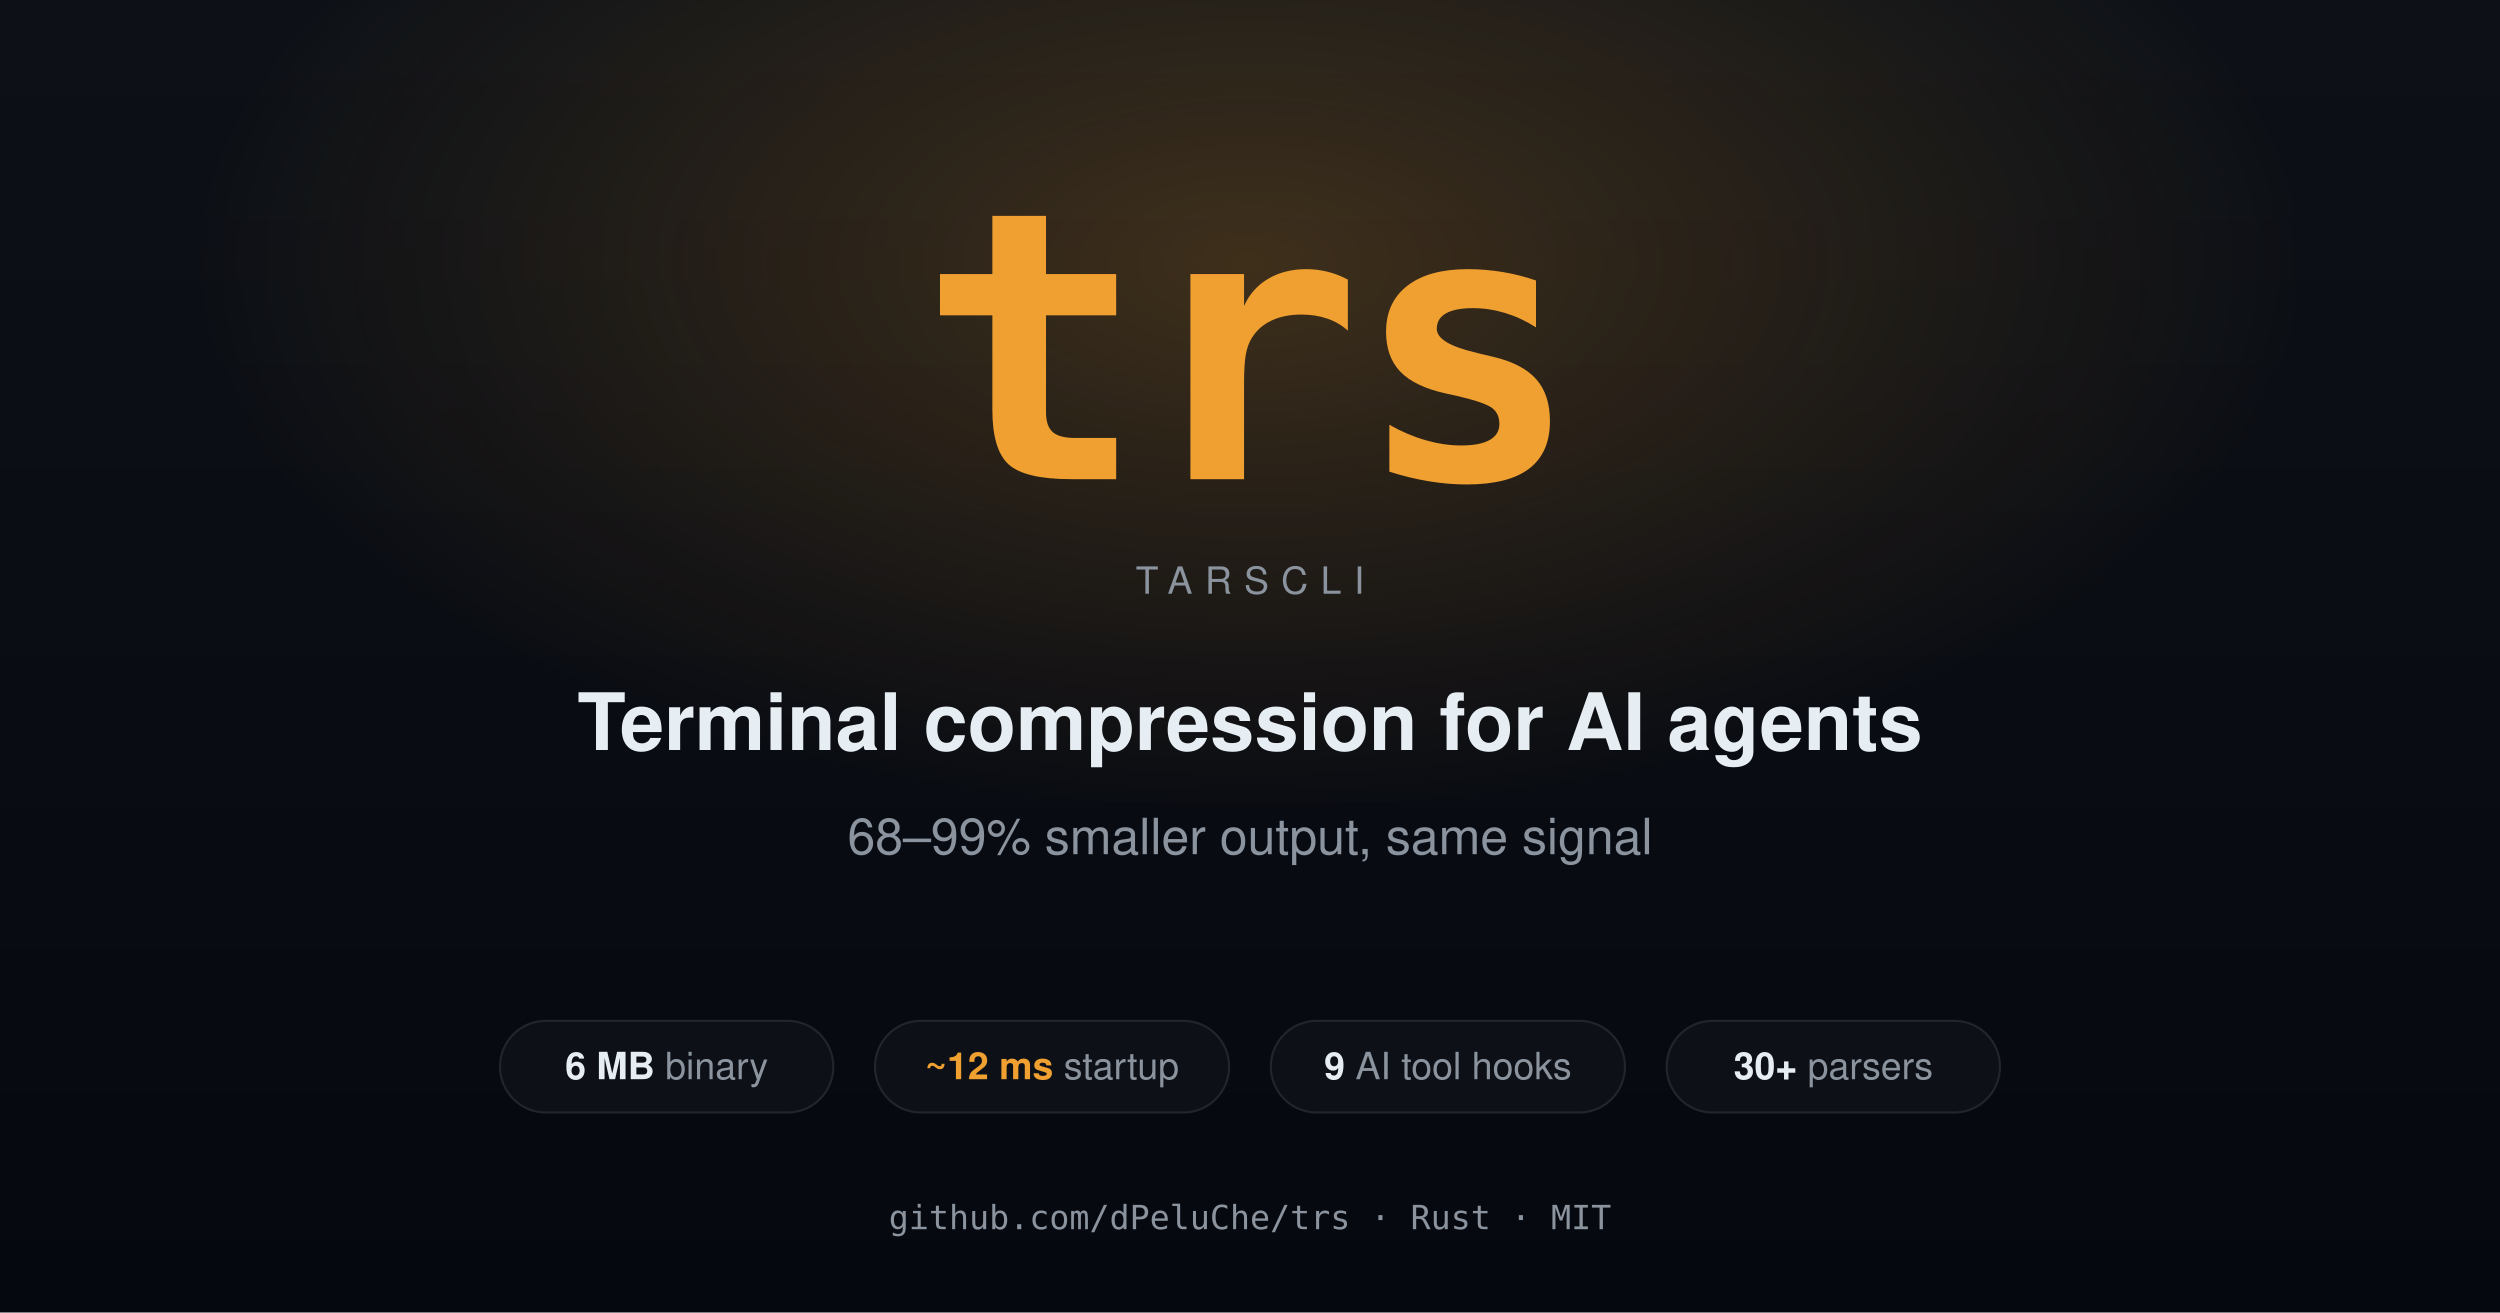
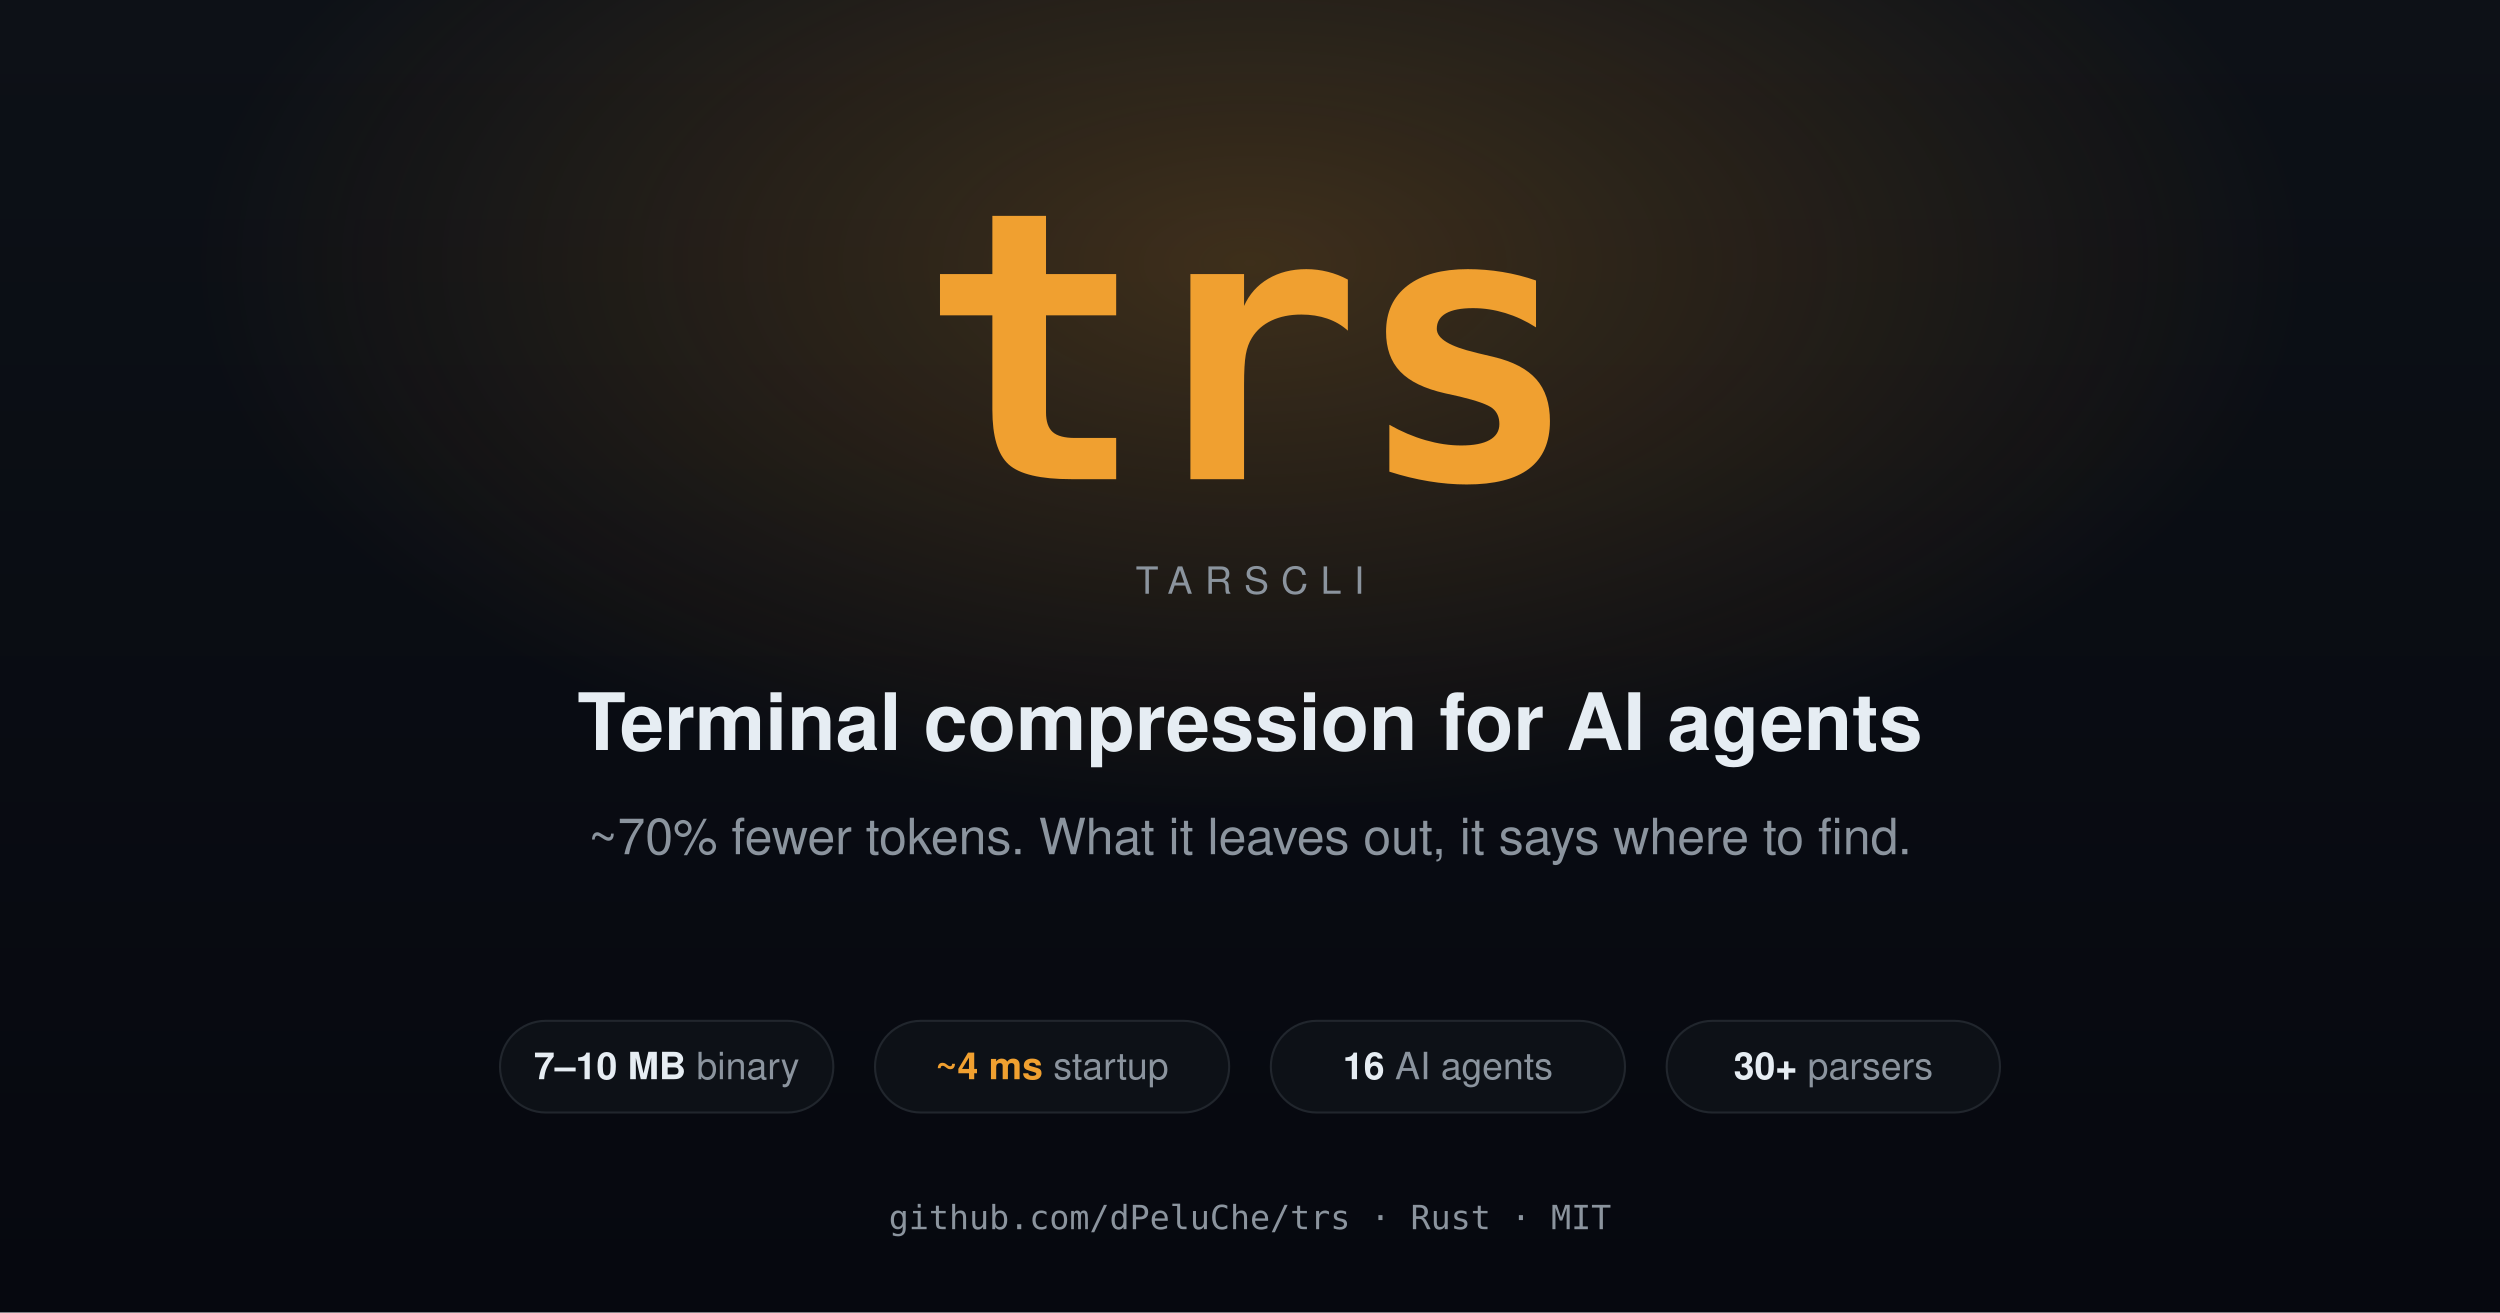
<svg xmlns="http://www.w3.org/2000/svg" viewBox="0 0 1200 630" width="1200" height="630">
  <defs>
    <linearGradient id="bg" x1="0" y1="0" x2="0" y2="1">
      <stop offset="0" stop-color="#0d1117" />
      <stop offset="1" stop-color="#06080f" />
    </linearGradient>
    <radialGradient id="glow" cx="50%" cy="20%" r="60%">
      <stop offset="0" stop-color="#f0a030" stop-opacity="0.22" />
      <stop offset="0.7" stop-color="#f0a030" stop-opacity="0" />
    </radialGradient>
  </defs>
  <rect width="1200" height="630" fill="url(#bg)" />
  <rect width="1200" height="630" fill="url(#glow)" />
  <text x="600" y="230" font-family="'SF Mono','Fira Code',Menlo,Consolas,monospace" font-size="180" font-weight="800" fill="#f0a030" text-anchor="middle" letter-spacing="-4">trs</text>
  <text x="600" y="285" font-family="-apple-system,BlinkMacSystemFont,'Segoe UI',Helvetica,sans-serif" font-size="18" font-weight="500" fill="#8b949e" text-anchor="middle" letter-spacing="6">TARSCLI</text>
  <text x="600" y="360" font-family="-apple-system,BlinkMacSystemFont,'Segoe UI',Helvetica,sans-serif" font-size="38" font-weight="600" fill="#e6edf3" text-anchor="middle">Terminal compression for AI agents</text>
-   <text x="600" y="410" font-family="-apple-system,BlinkMacSystemFont,'Segoe UI',Helvetica,sans-serif" font-size="24" font-weight="400" fill="#8b949e" text-anchor="middle">68–99% smaller output, same signal</text>
+   <text x="600" y="410" font-family="-apple-system,BlinkMacSystemFont,'Segoe UI',Helvetica,sans-serif" font-size="24" font-weight="400" fill="#8b949e" text-anchor="middle">~70% fewer tokens. What it leaves out, it says where to find.</text>
  <g font-family="-apple-system,BlinkMacSystemFont,'Segoe UI',Helvetica,sans-serif" font-size="18">
    <g transform="translate(240,490)">
      <rect width="160" height="44" rx="22" fill="#0d1117" stroke="#21262d" />
      <text x="80" y="28" fill="#e6edf3" text-anchor="middle">
-         <tspan font-weight="700">6 MB</tspan>
+         <tspan font-weight="700">7–10 MB</tspan>
        <tspan fill="#8b949e">binary</tspan>
      </text>
    </g>
    <g transform="translate(420,490)">
      <rect width="170" height="44" rx="22" fill="#0d1117" stroke="#21262d" />
      <text x="85" y="28" fill="#e6edf3" text-anchor="middle">
-         <tspan fill="#f0a030" font-weight="700">~12 ms</tspan>
+         <tspan fill="#f0a030" font-weight="700">~4 ms</tspan>
        <tspan fill="#8b949e">startup</tspan>
      </text>
    </g>
    <g transform="translate(610,490)">
      <rect width="170" height="44" rx="22" fill="#0d1117" stroke="#21262d" />
      <text x="85" y="28" fill="#e6edf3" text-anchor="middle">
-         <tspan font-weight="700">9</tspan>
-         <tspan fill="#8b949e">AI tool hooks</tspan>
+         <tspan font-weight="700">16</tspan>
+         <tspan fill="#8b949e">AI agents</tspan>
      </text>
    </g>
    <g transform="translate(800,490)">
      <rect width="160" height="44" rx="22" fill="#0d1117" stroke="#21262d" />
      <text x="80" y="28" fill="#e6edf3" text-anchor="middle">
        <tspan font-weight="700">30+</tspan>
        <tspan fill="#8b949e">parsers</tspan>
      </text>
    </g>
  </g>
  <text x="600" y="590" font-family="'SF Mono','Fira Code',monospace" font-size="16" fill="#8b949e" text-anchor="middle">github.com/dPeluChe/trs · Rust · MIT</text>
</svg>
